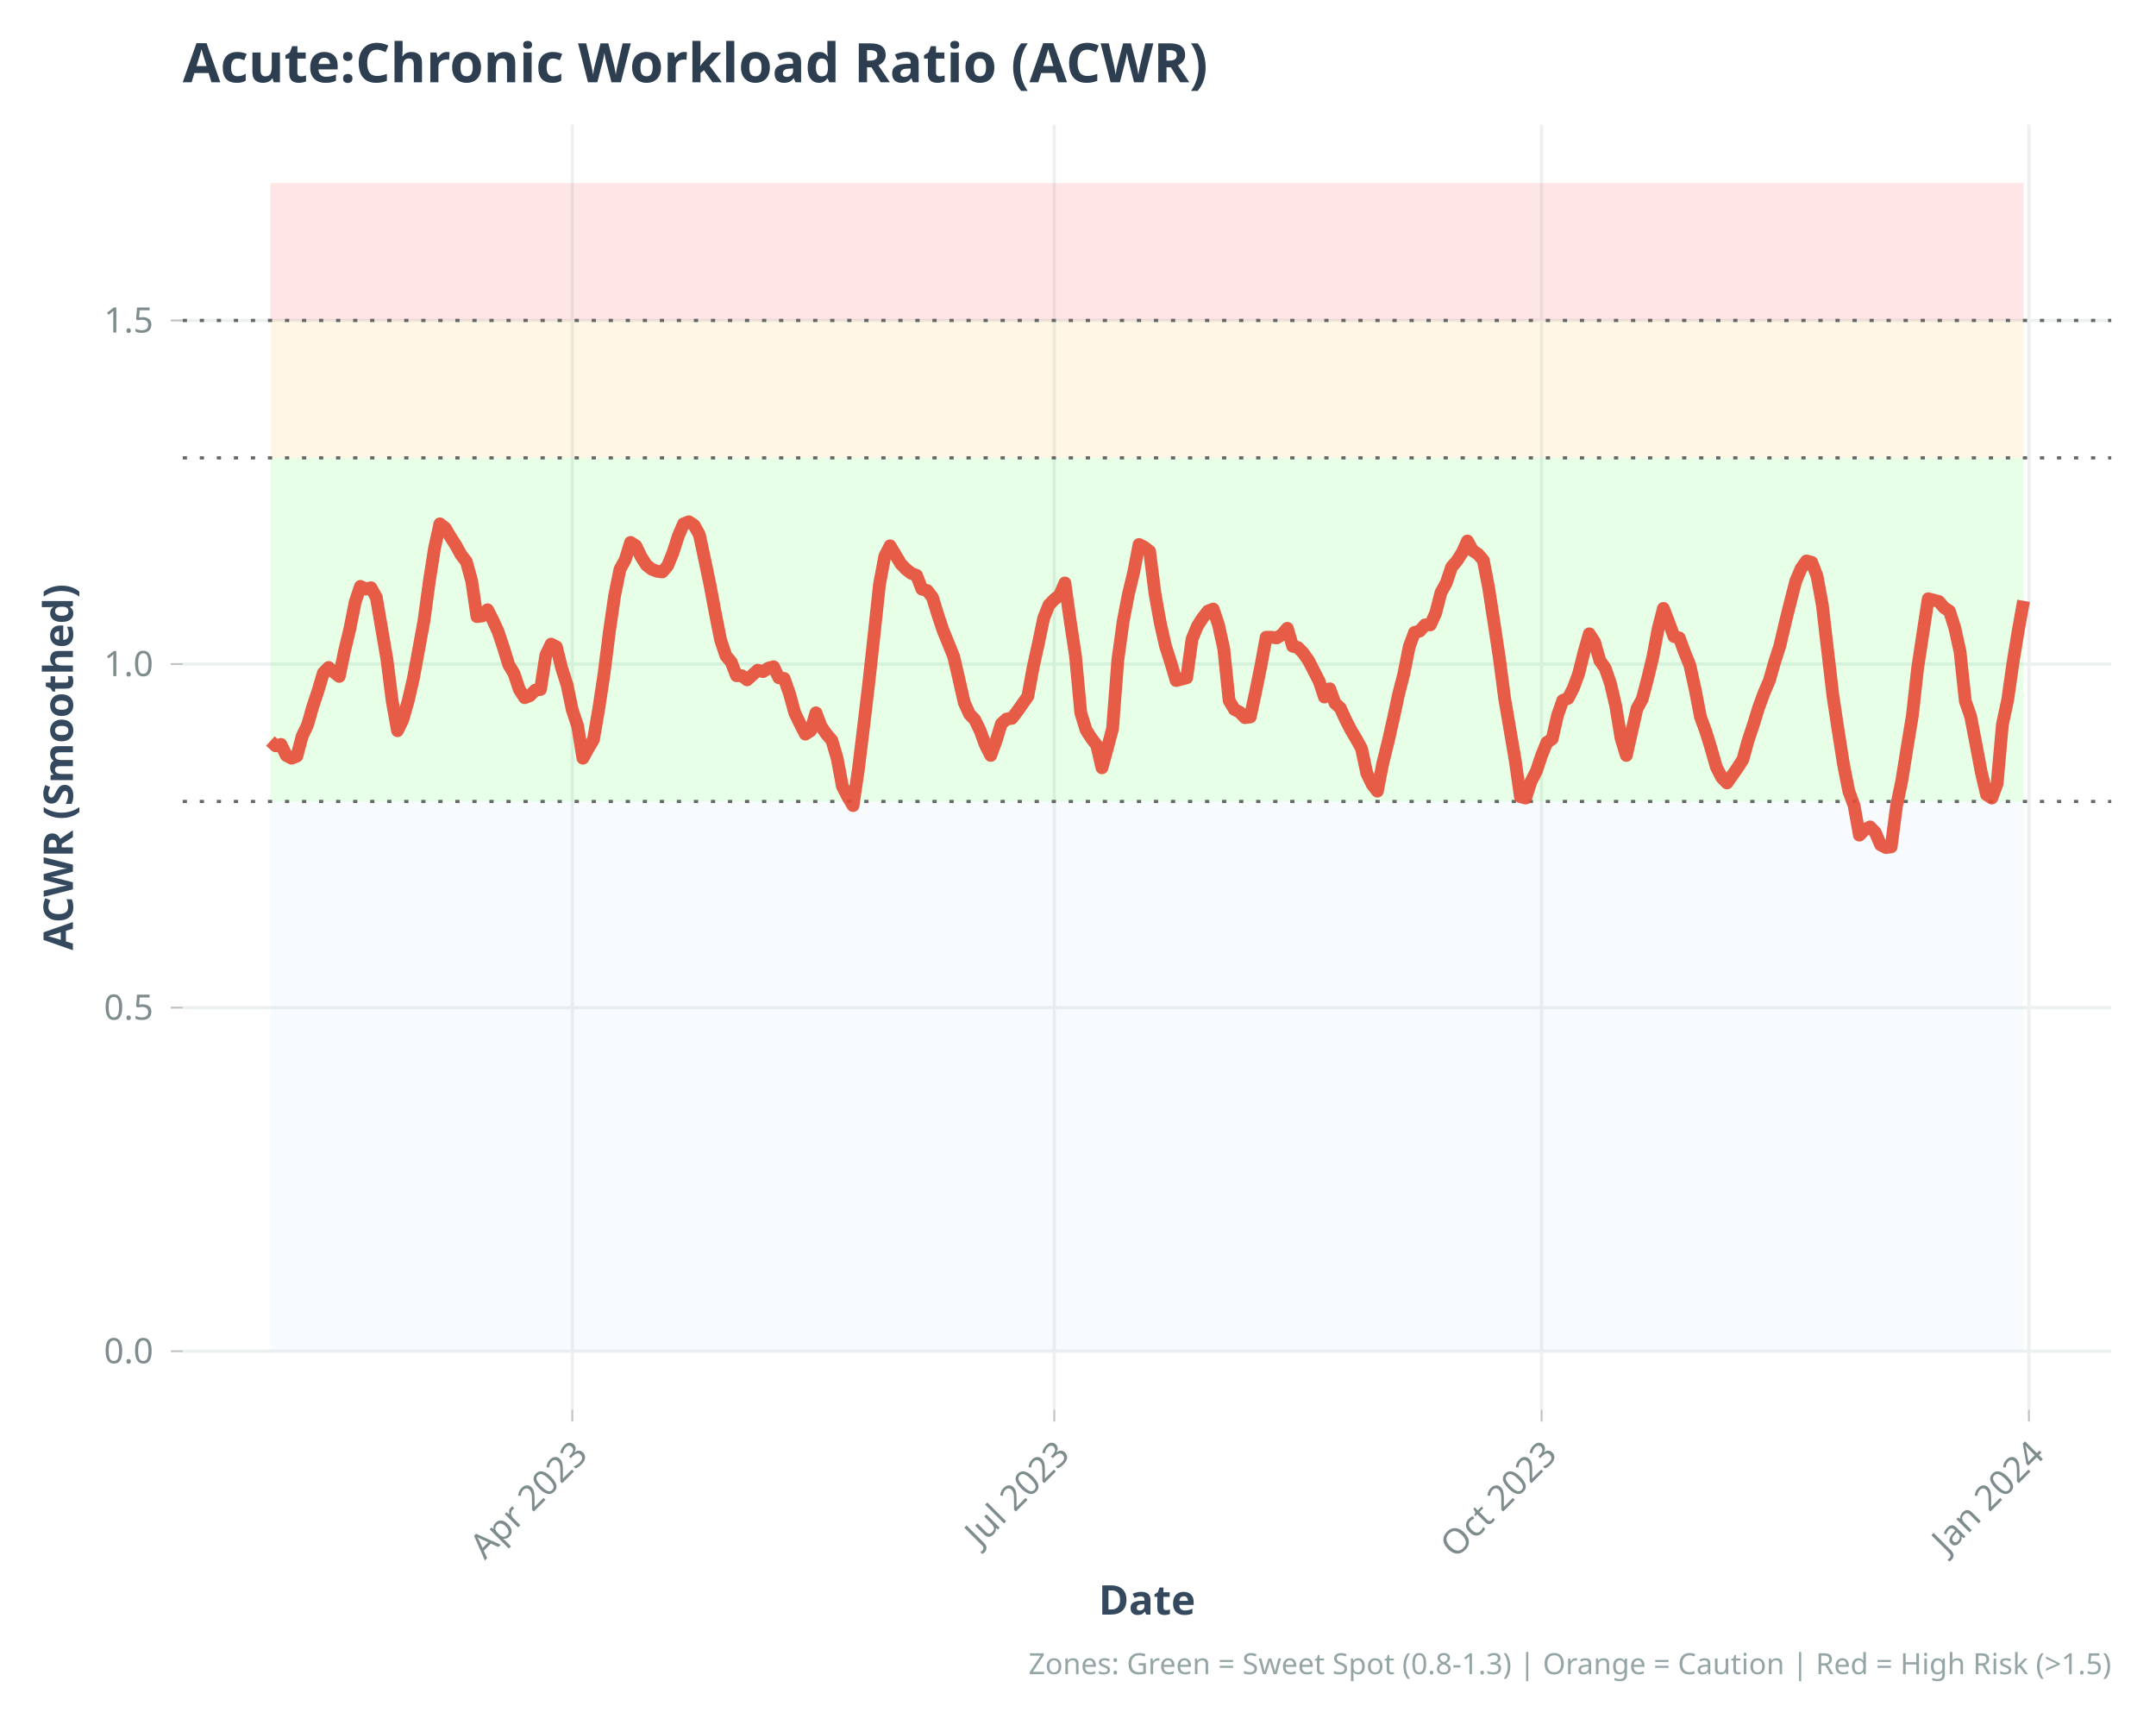
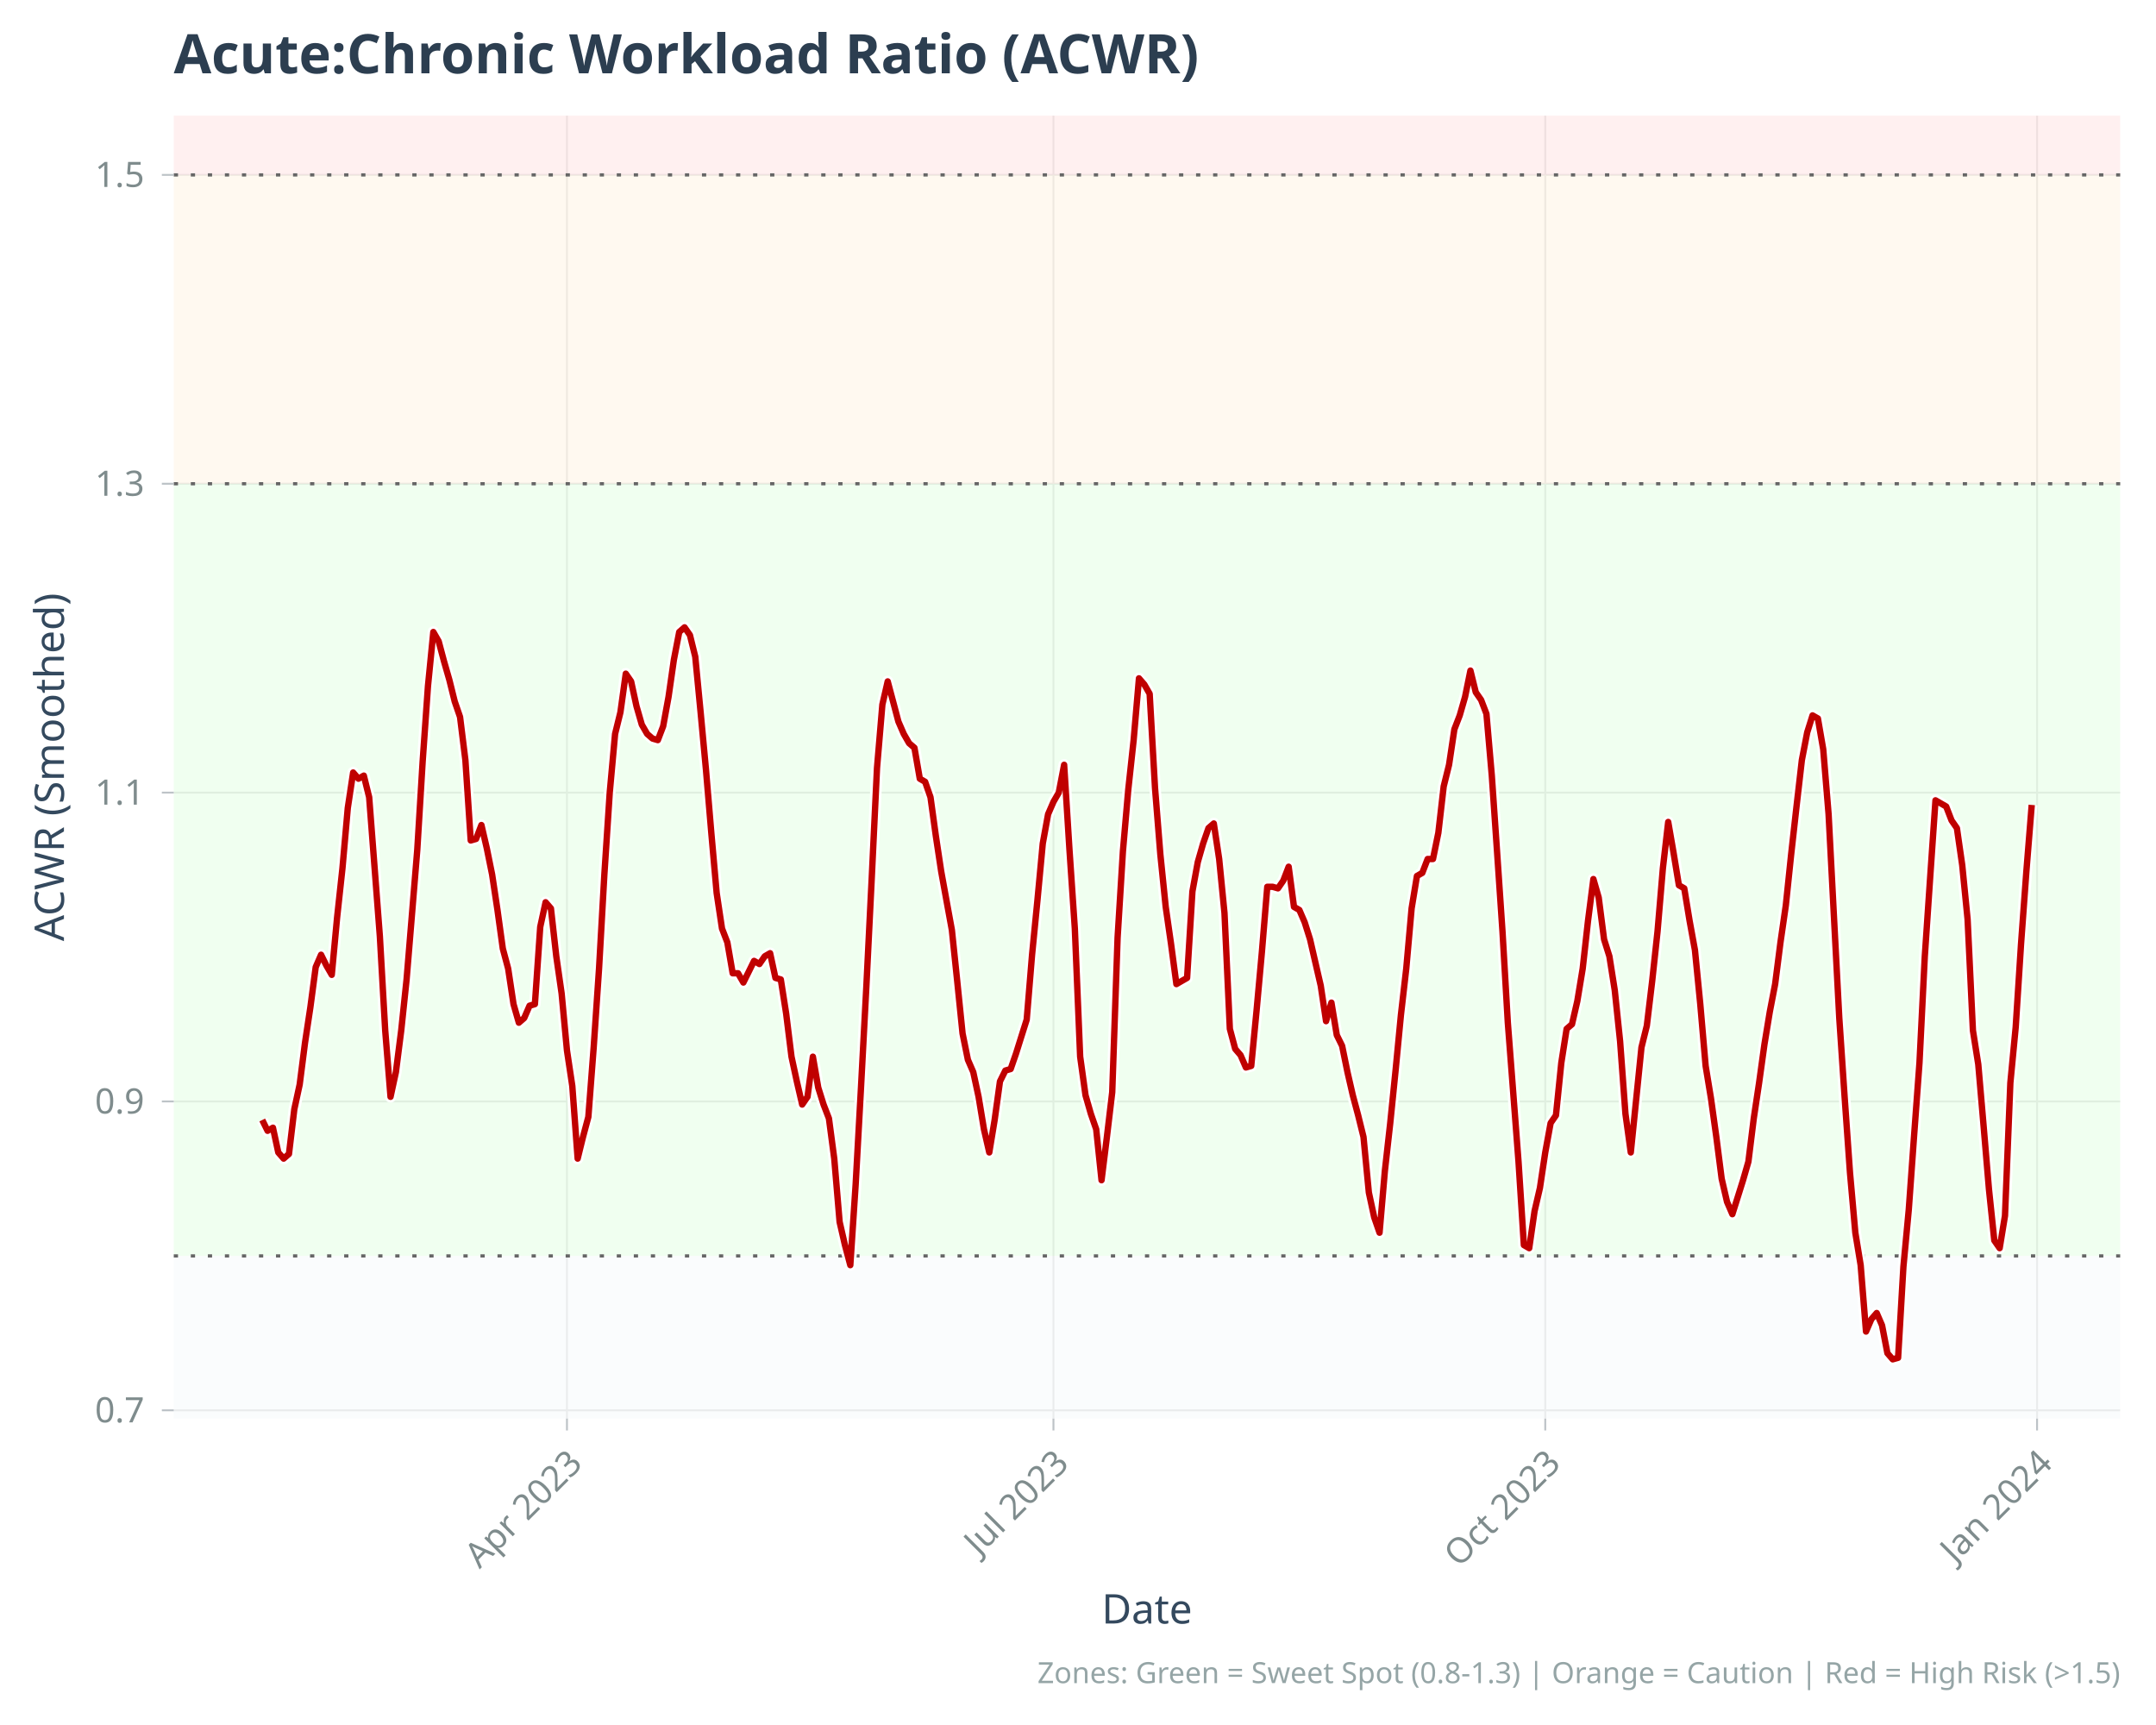
<svg xmlns="http://www.w3.org/2000/svg" class="svglite" data-engine-version="2.0" width="720.00pt" height="576.00pt" viewBox="0 0 720.00 576.00">
  <defs>
    <style type="text/css">
    .svglite line, .svglite polyline, .svglite polygon, .svglite path, .svglite rect, .svglite circle {
      fill: none;
      stroke: #000000;
      stroke-linecap: round;
      stroke-linejoin: round;
      stroke-miterlimit: 10.00;
    }
  </style>
  </defs>
  <rect width="100%" height="100%" style="stroke: none; fill: #FFFFFF;" />
  <defs>
    <clipPath id="cpMC4wMHw3MjAuMDB8MC4wMHw1NzYuMDA=">
      <rect x="0.00" y="0.00" width="720.00" height="576.00" />
    </clipPath>
  </defs>
  <g clip-path="url(#cpMC4wMHw3MjAuMDB8MC4wMHw1NzYuMDA=)">
    <rect x="0.00" y="0.00" width="720.00" height="576.00" style="stroke-width: 1.26; stroke: none; fill: #FFFFFF;" />
  </g>
  <defs>
-     <clipPath id="cpNjEuMDJ8NzA1LjA2fDQxLjYxfDQ3MC42OQ==">
-       <rect x="61.02" y="41.61" width="644.04" height="429.08" />
+     <clipPath id="cpNTguMDN8NzA4LjA0fDM4LjYyfDQ3My42OA==">
+       <rect x="58.03" y="38.62" width="650.01" height="435.06" />
    </clipPath>
  </defs>
-   <g clip-path="url(#cpNjEuMDJ8NzA1LjA2fDQxLjYxfDQ3MC42OQ==)">
-     <rect x="61.02" y="41.61" width="644.04" height="429.08" style="stroke-width: 1.26; stroke: none; fill: #FFFFFF;" />
-     <polyline points="61.02,451.19 705.06,451.19 " style="stroke-width: 1.07; stroke: #ECF0F1; stroke-linecap: butt;" />
-     <polyline points="61.02,336.46 705.06,336.46 " style="stroke-width: 1.07; stroke: #ECF0F1; stroke-linecap: butt;" />
-     <polyline points="61.02,221.73 705.06,221.73 " style="stroke-width: 1.07; stroke: #ECF0F1; stroke-linecap: butt;" />
-     <polyline points="61.02,107.00 705.06,107.00 " style="stroke-width: 1.07; stroke: #ECF0F1; stroke-linecap: butt;" />
-     <polyline points="191.12,470.69 191.12,41.61 " style="stroke-width: 1.07; stroke: #ECF0F1; stroke-linecap: butt;" />
-     <polyline points="352.08,470.69 352.08,41.61 " style="stroke-width: 1.07; stroke: #ECF0F1; stroke-linecap: butt;" />
-     <polyline points="514.82,470.69 514.82,41.61 " style="stroke-width: 1.07; stroke: #ECF0F1; stroke-linecap: butt;" />
-     <polyline points="677.55,470.69 677.55,41.61 " style="stroke-width: 1.07; stroke: #ECF0F1; stroke-linecap: butt;" />
-     <rect x="90.30" y="61.11" width="585.49" height="45.89" style="stroke-width: 1.26; stroke: none; stroke-linecap: butt; stroke-linejoin: miter; fill: #FF0000; fill-opacity: 0.10;" />
-     <rect x="90.30" y="107.00" width="585.49" height="45.89" style="stroke-width: 1.26; stroke: none; stroke-linecap: butt; stroke-linejoin: miter; fill: #FFA500; fill-opacity: 0.10;" />
-     <rect x="90.30" y="152.89" width="585.49" height="114.73" style="stroke-width: 1.26; stroke: none; stroke-linecap: butt; stroke-linejoin: miter; fill: #00FF00; fill-opacity: 0.10;" />
-     <rect x="90.30" y="267.62" width="585.49" height="183.56" style="stroke-width: 1.26; stroke: none; stroke-linecap: butt; stroke-linejoin: miter; fill: #ADD8E6; fill-opacity: 0.10;" />
-     <line x1="61.02" y1="267.62" x2="705.06" y2="267.62" style="stroke-width: 1.07; stroke: #666666; stroke-dasharray: 1.42,4.27; stroke-linecap: butt;" />
-     <line x1="61.02" y1="152.89" x2="705.06" y2="152.89" style="stroke-width: 1.07; stroke: #666666; stroke-dasharray: 1.42,4.27; stroke-linecap: butt;" />
-     <line x1="61.02" y1="107.00" x2="705.06" y2="107.00" style="stroke-width: 1.07; stroke: #666666; stroke-dasharray: 1.42,4.27; stroke-linecap: butt;" />
-     <polyline points="90.30,247.43 92.06,249.04 93.83,248.58 95.60,252.25 97.37,253.17 99.14,252.48 100.91,245.82 102.68,242.15 104.45,235.96 106.21,230.68 107.98,224.71 109.75,222.88 111.52,224.48 113.29,225.86 115.06,217.37 116.83,210.03 118.60,201.08 120.37,195.80 122.13,196.72 123.90,196.26 125.67,199.47 127.44,209.80 129.21,220.13 130.98,234.12 132.75,243.99 134.52,240.32 136.29,234.12 138.05,226.55 139.82,216.91 141.59,207.28 143.36,194.20 145.13,182.95 146.90,174.92 148.67,176.30 150.44,179.28 152.20,182.04 153.97,185.25 155.74,187.54 157.51,193.97 159.28,205.90 161.05,205.67 162.82,203.60 164.59,207.05 166.36,210.95 168.12,216.22 169.89,221.96 171.66,224.94 173.43,230.22 175.20,232.97 176.97,232.29 178.74,230.45 180.51,230.22 182.28,218.75 184.04,215.08 185.81,215.99 187.58,223.11 189.35,228.62 191.12,237.10 192.89,242.38 194.66,253.17 196.43,249.95 198.19,246.97 199.96,236.65 201.73,224.94 203.50,210.95 205.27,198.79 207.04,190.07 208.81,186.85 210.58,181.12 212.35,182.26 214.11,185.94 215.88,188.69 217.65,190.07 219.42,190.75 221.19,190.98 222.96,188.92 224.73,184.56 226.50,179.05 228.26,174.92 230.03,174.23 231.80,175.38 233.57,178.59 235.34,186.85 237.11,195.34 238.88,204.75 240.65,213.70 242.42,218.98 244.18,221.04 245.95,225.63 247.72,225.63 249.49,227.01 251.26,225.40 253.03,223.80 254.80,224.26 256.57,223.11 258.34,222.65 260.10,226.32 261.87,226.55 263.64,231.60 265.41,238.02 267.18,241.69 268.95,245.14 270.72,243.99 272.49,238.02 274.25,242.61 276.02,245.14 277.79,247.20 279.56,253.17 281.33,262.57 283.10,266.02 284.87,269.00 286.64,257.07 288.41,242.61 290.17,227.70 291.94,211.64 293.71,195.11 295.48,185.71 297.25,182.26 299.02,185.25 300.79,188.23 302.56,190.07 304.33,191.44 306.09,192.13 307.86,196.72 309.63,197.18 311.40,199.47 313.17,205.21 314.94,210.49 316.71,214.85 318.48,219.21 320.24,226.78 322.01,234.58 323.78,238.48 325.55,240.32 327.32,243.99 329.09,248.81 330.86,252.25 332.63,247.43 334.40,241.69 336.16,240.09 337.93,239.86 339.70,237.56 341.47,235.04 343.24,232.52 345.01,222.88 346.78,214.85 348.55,206.36 350.31,202.00 352.08,200.16 353.85,198.79 355.62,194.66 357.39,207.28 359.16,218.98 360.93,238.02 362.70,243.76 364.47,246.51 366.23,248.81 368.00,256.38 369.77,249.95 371.54,243.30 373.31,220.35 375.08,207.51 376.85,198.33 378.62,190.98 380.39,181.81 382.15,182.72 383.92,184.10 385.69,198.10 387.46,207.96 389.23,215.77 391.00,221.27 392.77,227.24 394.54,226.78 396.30,226.32 398.07,213.47 399.84,209.11 401.61,206.36 403.38,204.06 405.15,203.37 406.92,208.65 408.69,216.68 410.46,233.89 412.22,236.88 413.99,237.79 415.76,239.63 417.53,239.40 419.30,231.14 421.07,222.42 422.84,212.78 424.61,212.78 426.38,213.01 428.14,211.86 429.91,209.80 431.68,215.77 433.45,216.22 435.22,218.06 436.99,220.58 438.76,224.03 440.53,227.47 442.29,232.75 444.06,229.99 445.83,234.81 447.60,236.42 449.37,240.32 451.14,243.76 452.91,246.74 454.68,249.95 456.45,258.21 458.21,261.89 459.98,264.18 461.75,255.00 463.52,247.89 465.29,240.09 467.06,231.83 468.83,224.94 470.60,215.99 472.37,211.18 474.13,210.72 475.90,208.65 477.67,208.65 479.44,204.75 481.21,197.87 482.98,194.66 484.75,189.38 486.52,187.31 488.28,184.56 490.05,180.66 491.82,183.87 493.59,185.02 495.36,187.08 497.13,196.26 498.90,207.73 500.67,219.44 502.44,232.97 504.20,243.30 505.97,253.63 507.74,266.02 509.51,266.48 511.28,260.97 513.05,257.53 514.82,252.25 516.59,247.89 518.35,246.74 520.12,238.94 521.89,233.89 523.66,233.20 525.43,229.76 527.20,224.94 528.97,217.83 530.74,211.64 532.51,214.39 534.27,220.58 536.04,223.11 537.81,228.16 539.58,235.73 541.35,246.51 543.12,252.25 544.89,244.45 546.66,236.65 548.43,233.43 550.19,226.78 551.96,219.44 553.73,210.03 555.50,203.15 557.27,207.73 559.04,212.55 560.81,213.01 562.58,217.83 564.34,222.19 566.11,230.22 567.88,239.40 569.65,244.22 571.42,249.95 573.19,256.15 574.96,259.59 576.73,261.43 578.50,258.90 580.26,256.38 582.03,253.63 583.80,247.20 585.57,241.92 587.34,236.19 589.11,231.37 590.88,227.24 592.65,221.04 594.42,215.54 596.18,207.96 597.95,200.85 599.72,193.97 601.49,189.84 603.26,187.31 605.03,187.77 606.80,192.36 608.57,202.00 610.33,217.14 612.10,232.29 613.87,243.99 615.64,255.23 617.41,264.18 619.18,269.00 620.95,278.87 622.72,277.03 624.49,276.11 626.25,277.95 628.02,282.08 629.79,283.00 631.56,282.77 633.33,269.23 635.10,260.74 636.87,249.72 638.64,238.94 640.40,223.11 642.17,211.41 643.94,199.93 645.71,200.39 647.48,200.85 649.25,202.92 651.02,204.06 652.79,209.57 654.56,217.60 656.32,234.12 658.09,239.17 659.86,248.35 661.63,257.76 663.40,265.33 665.17,266.48 666.94,261.66 668.71,241.92 670.48,233.66 672.24,221.27 674.01,210.49 675.78,200.62 " style="stroke-width: 4.27; stroke: #E64B35; stroke-opacity: 0.90; stroke-linecap: butt;" />
+   <g clip-path="url(#cpNTguMDN8NzA4LjA0fDM4LjYyfDQ3My42OA==)">
+     <rect x="58.03" y="38.62" width="650.01" height="435.06" style="stroke-width: 1.26; stroke: none; fill: #FFFFFF;" />
+     <polyline points="58.03,470.92 708.04,470.92 " style="stroke-width: 0.64; stroke: #EEEEEE; stroke-linecap: butt;" />
+     <polyline points="58.03,367.79 708.04,367.79 " style="stroke-width: 0.64; stroke: #EEEEEE; stroke-linecap: butt;" />
+     <polyline points="58.03,264.66 708.04,264.66 " style="stroke-width: 0.64; stroke: #EEEEEE; stroke-linecap: butt;" />
+     <polyline points="58.03,161.53 708.04,161.53 " style="stroke-width: 0.64; stroke: #EEEEEE; stroke-linecap: butt;" />
+     <polyline points="58.03,58.40 708.04,58.40 " style="stroke-width: 0.64; stroke: #EEEEEE; stroke-linecap: butt;" />
+     <polyline points="189.34,473.68 189.34,38.62 " style="stroke-width: 0.64; stroke: #EEEEEE; stroke-linecap: butt;" />
+     <polyline points="351.80,473.68 351.80,38.62 " style="stroke-width: 0.64; stroke: #EEEEEE; stroke-linecap: butt;" />
+     <polyline points="516.04,473.68 516.04,38.62 " style="stroke-width: 0.64; stroke: #EEEEEE; stroke-linecap: butt;" />
+     <polyline points="680.28,473.68 680.28,38.62 " style="stroke-width: 0.64; stroke: #EEEEEE; stroke-linecap: butt;" />
+     <rect x="58.03" y="38.62" width="650.01" height="19.78" style="stroke-width: 1.26; stroke: none; stroke-linecap: butt; stroke-linejoin: miter; fill: #FF0000; fill-opacity: 0.059;" />
+     <rect x="58.03" y="58.40" width="650.01" height="103.13" style="stroke-width: 1.26; stroke: none; stroke-linecap: butt; stroke-linejoin: miter; fill: #FFA500; fill-opacity: 0.059;" />
+     <rect x="58.03" y="161.53" width="650.01" height="257.83" style="stroke-width: 1.26; stroke: none; stroke-linecap: butt; stroke-linejoin: miter; fill: #00FF00; fill-opacity: 0.059;" />
+     <rect x="58.03" y="419.36" width="650.01" height="54.32" style="stroke-width: 1.26; stroke: none; stroke-linecap: butt; stroke-linejoin: miter; fill: #ADD8E6; fill-opacity: 0.059;" />
+     <line x1="58.03" y1="419.36" x2="708.04" y2="419.36" style="stroke-width: 1.07; stroke: #666666; stroke-dasharray: 1.42,4.27; stroke-linecap: butt;" />
+     <line x1="58.03" y1="161.53" x2="708.04" y2="161.53" style="stroke-width: 1.07; stroke: #666666; stroke-dasharray: 1.42,4.27; stroke-linecap: butt;" />
+     <line x1="58.03" y1="58.40" x2="708.04" y2="58.40" style="stroke-width: 1.07; stroke: #666666; stroke-dasharray: 1.42,4.27; stroke-linecap: butt;" />
+     <polyline points="87.58,373.98 89.36,377.59 91.15,376.56 92.93,384.81 94.72,386.87 96.50,385.32 98.29,370.37 100.08,362.12 101.86,348.19 103.65,336.33 105.43,322.93 107.22,318.80 109.00,322.41 110.79,325.51 112.57,306.43 114.36,289.93 116.14,269.81 117.93,257.95 119.71,260.02 121.50,258.99 123.28,266.20 125.07,289.41 126.85,312.61 128.64,344.07 130.42,366.24 132.21,357.99 133.99,344.07 135.78,327.05 137.57,305.39 139.35,283.74 141.14,254.34 142.92,229.08 144.71,211.03 146.49,214.12 148.28,220.83 150.06,227.02 151.85,234.23 153.63,239.39 155.42,253.83 157.20,280.64 158.99,280.13 160.77,275.49 162.56,283.22 164.34,291.99 166.13,303.85 167.91,316.74 169.70,323.44 171.49,335.30 173.27,341.49 175.06,339.94 176.84,335.82 178.63,335.30 180.41,309.52 182.20,301.27 183.98,303.33 185.77,319.32 187.55,331.69 189.34,350.77 191.12,362.63 192.91,386.87 194.69,379.65 196.48,372.95 198.26,349.74 200.05,323.44 201.83,291.99 203.62,264.66 205.41,245.06 207.19,237.84 208.98,224.95 210.76,227.53 212.55,235.78 214.33,241.97 216.12,245.06 217.90,246.61 219.69,247.13 221.47,242.48 223.26,232.69 225.04,220.31 226.83,211.03 228.61,209.48 230.40,212.06 232.18,219.28 233.97,237.84 235.75,256.92 237.54,278.07 239.33,298.18 241.11,310.04 242.90,314.68 244.68,324.99 246.47,324.99 248.25,328.08 250.04,324.47 251.82,320.86 253.61,321.90 255.39,319.32 257.18,318.29 258.96,326.54 260.75,327.05 262.53,338.40 264.32,352.84 266.10,361.09 267.89,368.82 269.67,366.24 271.46,352.84 273.25,363.15 275.03,368.82 276.82,373.46 278.60,386.87 280.39,408.01 282.17,415.75 283.96,422.45 285.74,395.63 287.53,363.15 289.31,329.63 291.10,293.53 292.88,256.41 294.67,235.27 296.45,227.53 298.24,234.23 300.02,240.94 301.81,245.06 303.59,248.16 305.38,249.70 307.17,260.02 308.95,261.05 310.74,266.20 312.52,279.10 314.31,290.96 316.09,300.75 317.88,310.55 319.66,327.57 321.45,345.10 323.23,353.87 325.02,357.99 326.80,366.24 328.59,377.07 330.37,384.81 332.16,373.98 333.94,361.09 335.73,357.48 337.51,356.96 339.30,351.80 341.08,346.13 342.87,340.46 344.66,318.80 346.44,300.75 348.23,281.67 350.01,271.88 351.80,267.75 353.58,264.66 355.37,255.38 357.15,283.74 358.94,310.04 360.72,352.84 362.51,365.73 364.29,371.91 366.08,377.07 367.86,394.09 369.65,379.65 371.43,364.70 373.22,313.13 375.00,284.25 376.79,263.63 378.58,247.13 380.36,226.50 382.15,228.56 383.93,231.66 385.72,263.11 387.50,285.28 389.29,302.82 391.07,315.19 392.86,328.60 394.64,327.57 396.43,326.54 398.21,297.66 400.00,287.86 401.78,281.67 403.57,276.52 405.35,274.97 407.14,286.83 408.92,304.88 410.71,343.55 412.50,350.26 414.28,352.32 416.07,356.44 417.85,355.93 419.64,337.37 421.42,317.77 423.21,296.11 424.99,296.11 426.78,296.63 428.56,294.05 430.35,289.41 432.13,302.82 433.92,303.85 435.70,307.97 437.49,313.65 439.27,321.38 441.06,329.12 442.84,340.98 444.63,334.79 446.42,345.62 448.20,349.23 449.99,357.99 451.77,365.73 453.56,372.43 455.34,379.65 457.13,398.21 458.91,406.46 460.70,411.62 462.48,390.99 464.27,375.01 466.05,357.48 467.84,338.91 469.62,323.44 471.41,303.33 473.19,292.50 474.98,291.47 476.76,286.83 478.55,286.83 480.34,278.07 482.12,262.60 483.91,255.38 485.69,243.52 487.48,238.88 489.26,232.69 491.05,223.92 492.83,231.14 494.62,233.72 496.40,238.36 498.19,258.99 499.97,284.77 501.76,311.07 503.54,341.49 505.33,364.70 507.11,387.90 508.90,415.75 510.68,416.78 512.47,404.40 514.26,396.67 516.04,384.81 517.83,375.01 519.61,372.43 521.40,354.90 523.18,343.55 524.97,342.01 526.75,334.27 528.54,323.44 530.32,307.46 532.11,293.53 533.89,299.72 535.68,313.65 537.46,319.32 539.25,330.66 541.03,347.68 542.82,371.91 544.60,384.81 546.39,367.27 548.17,349.74 549.96,342.52 551.75,327.57 553.53,311.07 555.32,289.93 557.10,274.46 558.89,284.77 560.67,295.60 562.46,296.63 564.24,307.46 566.03,317.26 567.81,335.30 569.60,355.93 571.38,366.76 573.17,379.65 574.95,393.57 576.74,401.31 578.52,405.43 580.31,399.76 582.09,394.09 583.88,387.90 585.67,373.46 587.45,361.60 589.24,348.71 591.02,337.88 592.81,328.60 594.59,314.68 596.38,302.30 598.16,285.28 599.95,269.30 601.73,253.83 603.52,244.55 605.30,238.88 607.09,239.91 608.87,250.22 610.66,271.88 612.44,305.91 614.23,339.94 616.01,366.24 617.80,391.51 619.59,411.62 621.37,422.45 623.16,444.62 624.94,440.50 626.73,438.43 628.51,442.56 630.30,451.84 632.08,453.90 633.87,453.39 635.65,422.96 637.44,403.89 639.22,379.13 641.01,354.90 642.79,319.32 644.58,293.02 646.36,267.24 648.15,268.27 649.93,269.30 651.72,273.94 653.51,276.52 655.29,288.89 657.08,306.94 658.86,344.07 660.65,355.41 662.43,376.04 664.22,397.18 666.00,414.20 667.79,416.78 669.57,405.95 671.36,361.60 673.14,343.04 674.93,315.19 676.71,290.96 678.50,268.78 " style="stroke-width: 3.84; stroke: #FFFFFF; stroke-linecap: butt;" />
+     <polyline points="87.58,373.98 89.36,377.59 91.15,376.56 92.93,384.81 94.72,386.87 96.50,385.32 98.29,370.37 100.08,362.12 101.86,348.19 103.65,336.33 105.43,322.93 107.22,318.80 109.00,322.41 110.79,325.51 112.57,306.43 114.36,289.93 116.14,269.81 117.93,257.95 119.71,260.02 121.50,258.99 123.28,266.20 125.07,289.41 126.85,312.61 128.64,344.07 130.42,366.24 132.21,357.99 133.99,344.07 135.78,327.05 137.57,305.39 139.35,283.74 141.14,254.34 142.92,229.08 144.71,211.03 146.49,214.12 148.28,220.83 150.06,227.02 151.85,234.23 153.63,239.39 155.42,253.83 157.20,280.64 158.99,280.13 160.77,275.49 162.56,283.22 164.34,291.99 166.13,303.85 167.91,316.74 169.70,323.44 171.49,335.30 173.27,341.49 175.06,339.94 176.84,335.82 178.63,335.30 180.41,309.52 182.20,301.27 183.98,303.33 185.77,319.32 187.55,331.69 189.34,350.77 191.12,362.63 192.91,386.87 194.69,379.65 196.48,372.95 198.26,349.74 200.05,323.44 201.83,291.99 203.62,264.66 205.41,245.06 207.19,237.84 208.98,224.95 210.76,227.53 212.55,235.78 214.33,241.97 216.12,245.06 217.90,246.61 219.69,247.13 221.47,242.48 223.26,232.69 225.04,220.31 226.83,211.03 228.61,209.48 230.40,212.06 232.18,219.28 233.97,237.84 235.75,256.92 237.54,278.07 239.33,298.18 241.11,310.04 242.90,314.68 244.68,324.99 246.47,324.99 248.25,328.08 250.04,324.47 251.82,320.86 253.61,321.90 255.39,319.32 257.18,318.29 258.96,326.54 260.75,327.05 262.53,338.40 264.32,352.84 266.10,361.09 267.89,368.82 269.67,366.24 271.46,352.84 273.25,363.15 275.03,368.82 276.82,373.46 278.60,386.87 280.39,408.01 282.17,415.75 283.96,422.45 285.74,395.63 287.53,363.15 289.31,329.63 291.10,293.53 292.88,256.41 294.67,235.27 296.45,227.53 298.24,234.23 300.02,240.94 301.81,245.06 303.59,248.16 305.38,249.70 307.17,260.02 308.95,261.05 310.74,266.20 312.52,279.10 314.31,290.96 316.09,300.75 317.88,310.55 319.66,327.57 321.45,345.10 323.23,353.87 325.02,357.99 326.80,366.24 328.59,377.07 330.37,384.81 332.16,373.98 333.94,361.09 335.73,357.48 337.51,356.96 339.30,351.80 341.08,346.13 342.87,340.46 344.66,318.80 346.44,300.75 348.23,281.67 350.01,271.88 351.80,267.75 353.58,264.66 355.37,255.38 357.15,283.74 358.94,310.04 360.72,352.84 362.51,365.73 364.29,371.91 366.08,377.07 367.86,394.09 369.65,379.65 371.43,364.70 373.22,313.13 375.00,284.25 376.79,263.63 378.58,247.13 380.36,226.50 382.15,228.56 383.93,231.66 385.72,263.11 387.50,285.28 389.29,302.82 391.07,315.19 392.86,328.60 394.64,327.57 396.43,326.54 398.21,297.66 400.00,287.86 401.78,281.67 403.57,276.52 405.35,274.97 407.14,286.83 408.92,304.88 410.71,343.55 412.50,350.26 414.28,352.32 416.07,356.44 417.85,355.93 419.64,337.37 421.42,317.77 423.21,296.11 424.99,296.11 426.78,296.63 428.56,294.05 430.35,289.41 432.13,302.82 433.92,303.85 435.70,307.97 437.49,313.65 439.27,321.38 441.06,329.12 442.84,340.98 444.63,334.79 446.42,345.62 448.20,349.23 449.99,357.99 451.77,365.73 453.56,372.43 455.34,379.65 457.13,398.21 458.91,406.46 460.70,411.62 462.48,390.99 464.27,375.01 466.05,357.48 467.84,338.91 469.62,323.44 471.41,303.33 473.19,292.50 474.98,291.47 476.76,286.83 478.55,286.83 480.34,278.07 482.12,262.60 483.91,255.38 485.69,243.52 487.48,238.88 489.26,232.69 491.05,223.92 492.83,231.14 494.62,233.72 496.40,238.36 498.19,258.99 499.97,284.77 501.76,311.07 503.54,341.49 505.33,364.70 507.11,387.90 508.90,415.75 510.68,416.78 512.47,404.40 514.26,396.67 516.04,384.81 517.83,375.01 519.61,372.43 521.40,354.90 523.18,343.55 524.97,342.01 526.75,334.27 528.54,323.44 530.32,307.46 532.11,293.53 533.89,299.72 535.68,313.65 537.46,319.32 539.25,330.66 541.03,347.68 542.82,371.91 544.60,384.81 546.39,367.27 548.17,349.74 549.96,342.52 551.75,327.57 553.53,311.07 555.32,289.93 557.10,274.46 558.89,284.77 560.67,295.60 562.46,296.63 564.24,307.46 566.03,317.26 567.81,335.30 569.60,355.93 571.38,366.76 573.17,379.65 574.95,393.57 576.74,401.31 578.52,405.43 580.31,399.76 582.09,394.09 583.88,387.90 585.67,373.46 587.45,361.60 589.24,348.71 591.02,337.88 592.81,328.60 594.59,314.68 596.38,302.30 598.16,285.28 599.95,269.30 601.73,253.83 603.52,244.55 605.30,238.88 607.09,239.91 608.87,250.22 610.66,271.88 612.44,305.91 614.23,339.94 616.01,366.24 617.80,391.51 619.59,411.62 621.37,422.45 623.16,444.62 624.94,440.50 626.73,438.43 628.51,442.56 630.30,451.84 632.08,453.90 633.87,453.39 635.65,422.96 637.44,403.89 639.22,379.13 641.01,354.90 642.79,319.32 644.58,293.02 646.36,267.24 648.15,268.27 649.93,269.30 651.72,273.94 653.51,276.52 655.29,288.89 657.08,306.94 658.86,344.07 660.65,355.41 662.43,376.04 664.22,397.18 666.00,414.20 667.79,416.78 669.57,405.95 671.36,361.60 673.14,343.04 674.93,315.19 676.71,290.96 678.50,268.78 " style="stroke-width: 2.13; stroke: #C00000; stroke-linecap: butt;" />
  </g>
  <g clip-path="url(#cpMC4wMHw3MjAuMDB8MC4wMHw1NzYuMDA=)">
-     <text x="51.21" y="455.21" text-anchor="end" style="font-size: 11.70px; fill: #7F8C8D; font-family: sans;" textLength="16.27px" lengthAdjust="spacingAndGlyphs">0.0</text>
-     <text x="51.21" y="340.49" text-anchor="end" style="font-size: 11.70px; fill: #7F8C8D; font-family: sans;" textLength="16.27px" lengthAdjust="spacingAndGlyphs">0.5</text>
-     <text x="51.21" y="225.76" text-anchor="end" style="font-size: 11.70px; fill: #7F8C8D; font-family: sans;" textLength="16.27px" lengthAdjust="spacingAndGlyphs">1.0</text>
-     <text x="51.21" y="111.03" text-anchor="end" style="font-size: 11.70px; fill: #7F8C8D; font-family: sans;" textLength="16.27px" lengthAdjust="spacingAndGlyphs">1.5</text>
-     <polyline points="57.04,451.19 61.02,451.19 " style="stroke-width: 0.64; stroke: #BDC3C7; stroke-linecap: butt;" />
-     <polyline points="57.04,336.46 61.02,336.46 " style="stroke-width: 0.64; stroke: #BDC3C7; stroke-linecap: butt;" />
-     <polyline points="57.04,221.73 61.02,221.73 " style="stroke-width: 0.64; stroke: #BDC3C7; stroke-linecap: butt;" />
-     <polyline points="57.04,107.00 61.02,107.00 " style="stroke-width: 0.64; stroke: #BDC3C7; stroke-linecap: butt;" />
-     <polyline points="191.12,474.68 191.12,470.69 " style="stroke-width: 0.64; stroke: #BDC3C7; stroke-linecap: butt;" />
-     <polyline points="352.08,474.68 352.08,470.69 " style="stroke-width: 0.64; stroke: #BDC3C7; stroke-linecap: butt;" />
-     <polyline points="514.82,474.68 514.82,470.69 " style="stroke-width: 0.64; stroke: #BDC3C7; stroke-linecap: butt;" />
-     <polyline points="677.55,474.68 677.55,470.69 " style="stroke-width: 0.64; stroke: #BDC3C7; stroke-linecap: butt;" />
-     <text transform="translate(196.81,486.20) rotate(-45)" text-anchor="end" style="font-size: 11.70px; fill: #7F8C8D; font-family: sans;" textLength="47.49px" lengthAdjust="spacingAndGlyphs">Apr 2023</text>
-     <text transform="translate(357.78,486.20) rotate(-45)" text-anchor="end" style="font-size: 11.70px; fill: #7F8C8D; font-family: sans;" textLength="44.24px" lengthAdjust="spacingAndGlyphs">Jul 2023</text>
-     <text transform="translate(520.51,486.20) rotate(-45)" text-anchor="end" style="font-size: 11.70px; fill: #7F8C8D; font-family: sans;" textLength="47.49px" lengthAdjust="spacingAndGlyphs">Oct 2023</text>
-     <text transform="translate(683.24,486.20) rotate(-45)" text-anchor="end" style="font-size: 11.70px; fill: #7F8C8D; font-family: sans;" textLength="48.15px" lengthAdjust="spacingAndGlyphs">Jan 2024</text>
-     <text x="383.04" y="539.13" text-anchor="middle" style="font-size: 13.65px; font-weight: bold; fill: #34495E; font-family: sans;" textLength="28.84px" lengthAdjust="spacingAndGlyphs">Date</text>
-     <text transform="translate(24.34,256.15) rotate(-90)" text-anchor="middle" style="font-size: 13.65px; font-weight: bold; fill: #34495E; font-family: sans;" textLength="116.83px" lengthAdjust="spacingAndGlyphs">ACWR (Smoothed)</text>
-     <text x="61.02" y="27.47" style="font-size: 18.20px; font-weight: bold; fill: #2C3E50; font-family: sans;" textLength="316.60px" lengthAdjust="spacingAndGlyphs">Acute:Chronic Workload Ratio (ACWR)</text>
-     <text x="705.06" y="559.03" text-anchor="end" style="font-size: 9.75px; fill: #95A5A6; font-family: sans;" textLength="352.50px" lengthAdjust="spacingAndGlyphs">Zones: Green = Sweet Spot (0.8-1.3) | Orange = Caution | Red = High Risk (&gt;1.5)</text>
+     <text x="48.22" y="474.95" text-anchor="end" style="font-size: 11.70px; fill: #7F8C8D; font-family: sans;" textLength="16.27px" lengthAdjust="spacingAndGlyphs">0.7</text>
+     <text x="48.22" y="371.82" text-anchor="end" style="font-size: 11.70px; fill: #7F8C8D; font-family: sans;" textLength="16.27px" lengthAdjust="spacingAndGlyphs">0.9</text>
+     <text x="48.22" y="268.68" text-anchor="end" style="font-size: 11.70px; fill: #7F8C8D; font-family: sans;" textLength="16.27px" lengthAdjust="spacingAndGlyphs">1.1</text>
+     <text x="48.22" y="165.55" text-anchor="end" style="font-size: 11.70px; fill: #7F8C8D; font-family: sans;" textLength="16.27px" lengthAdjust="spacingAndGlyphs">1.3</text>
+     <text x="48.22" y="62.42" text-anchor="end" style="font-size: 11.70px; fill: #7F8C8D; font-family: sans;" textLength="16.27px" lengthAdjust="spacingAndGlyphs">1.5</text>
+     <polyline points="54.05,470.92 58.03,470.92 " style="stroke-width: 0.64; stroke: #BDC3C7; stroke-linecap: butt;" />
+     <polyline points="54.05,367.79 58.03,367.79 " style="stroke-width: 0.64; stroke: #BDC3C7; stroke-linecap: butt;" />
+     <polyline points="54.05,264.66 58.03,264.66 " style="stroke-width: 0.64; stroke: #BDC3C7; stroke-linecap: butt;" />
+     <polyline points="54.05,161.53 58.03,161.53 " style="stroke-width: 0.64; stroke: #BDC3C7; stroke-linecap: butt;" />
+     <polyline points="54.05,58.40 58.03,58.40 " style="stroke-width: 0.64; stroke: #BDC3C7; stroke-linecap: butt;" />
+     <polyline points="189.34,477.66 189.34,473.68 " style="stroke-width: 0.64; stroke: #BDC3C7; stroke-linecap: butt;" />
+     <polyline points="351.80,477.66 351.80,473.68 " style="stroke-width: 0.64; stroke: #BDC3C7; stroke-linecap: butt;" />
+     <polyline points="516.04,477.66 516.04,473.68 " style="stroke-width: 0.64; stroke: #BDC3C7; stroke-linecap: butt;" />
+     <polyline points="680.28,477.66 680.28,473.68 " style="stroke-width: 0.64; stroke: #BDC3C7; stroke-linecap: butt;" />
+     <text transform="translate(195.03,489.19) rotate(-45)" text-anchor="end" style="font-size: 11.70px; fill: #7F8C8D; font-family: sans;" textLength="47.49px" lengthAdjust="spacingAndGlyphs">Apr 2023</text>
+     <text transform="translate(357.49,489.19) rotate(-45)" text-anchor="end" style="font-size: 11.70px; fill: #7F8C8D; font-family: sans;" textLength="44.24px" lengthAdjust="spacingAndGlyphs">Jul 2023</text>
+     <text transform="translate(521.73,489.19) rotate(-45)" text-anchor="end" style="font-size: 11.70px; fill: #7F8C8D; font-family: sans;" textLength="47.49px" lengthAdjust="spacingAndGlyphs">Oct 2023</text>
+     <text transform="translate(685.98,489.19) rotate(-45)" text-anchor="end" style="font-size: 11.70px; fill: #7F8C8D; font-family: sans;" textLength="48.15px" lengthAdjust="spacingAndGlyphs">Jan 2024</text>
+     <text x="383.04" y="542.12" text-anchor="middle" style="font-size: 13.65px; fill: #34495E; font-family: sans;" textLength="28.84px" lengthAdjust="spacingAndGlyphs">Date</text>
+     <text transform="translate(21.35,256.15) rotate(-90)" text-anchor="middle" style="font-size: 13.65px; fill: #34495E; font-family: sans;" textLength="116.83px" lengthAdjust="spacingAndGlyphs">ACWR (Smoothed)</text>
+     <text x="58.03" y="24.48" style="font-size: 18.20px; font-weight: bold; fill: #2C3E50; font-family: sans;" textLength="316.60px" lengthAdjust="spacingAndGlyphs">Acute:Chronic Workload Ratio (ACWR)</text>
+     <text x="708.04" y="562.02" text-anchor="end" style="font-size: 9.75px; fill: #95A5A6; font-family: sans;" textLength="352.50px" lengthAdjust="spacingAndGlyphs">Zones: Green = Sweet Spot (0.8-1.3) | Orange = Caution | Red = High Risk (&gt;1.5)</text>
  </g>
</svg>
